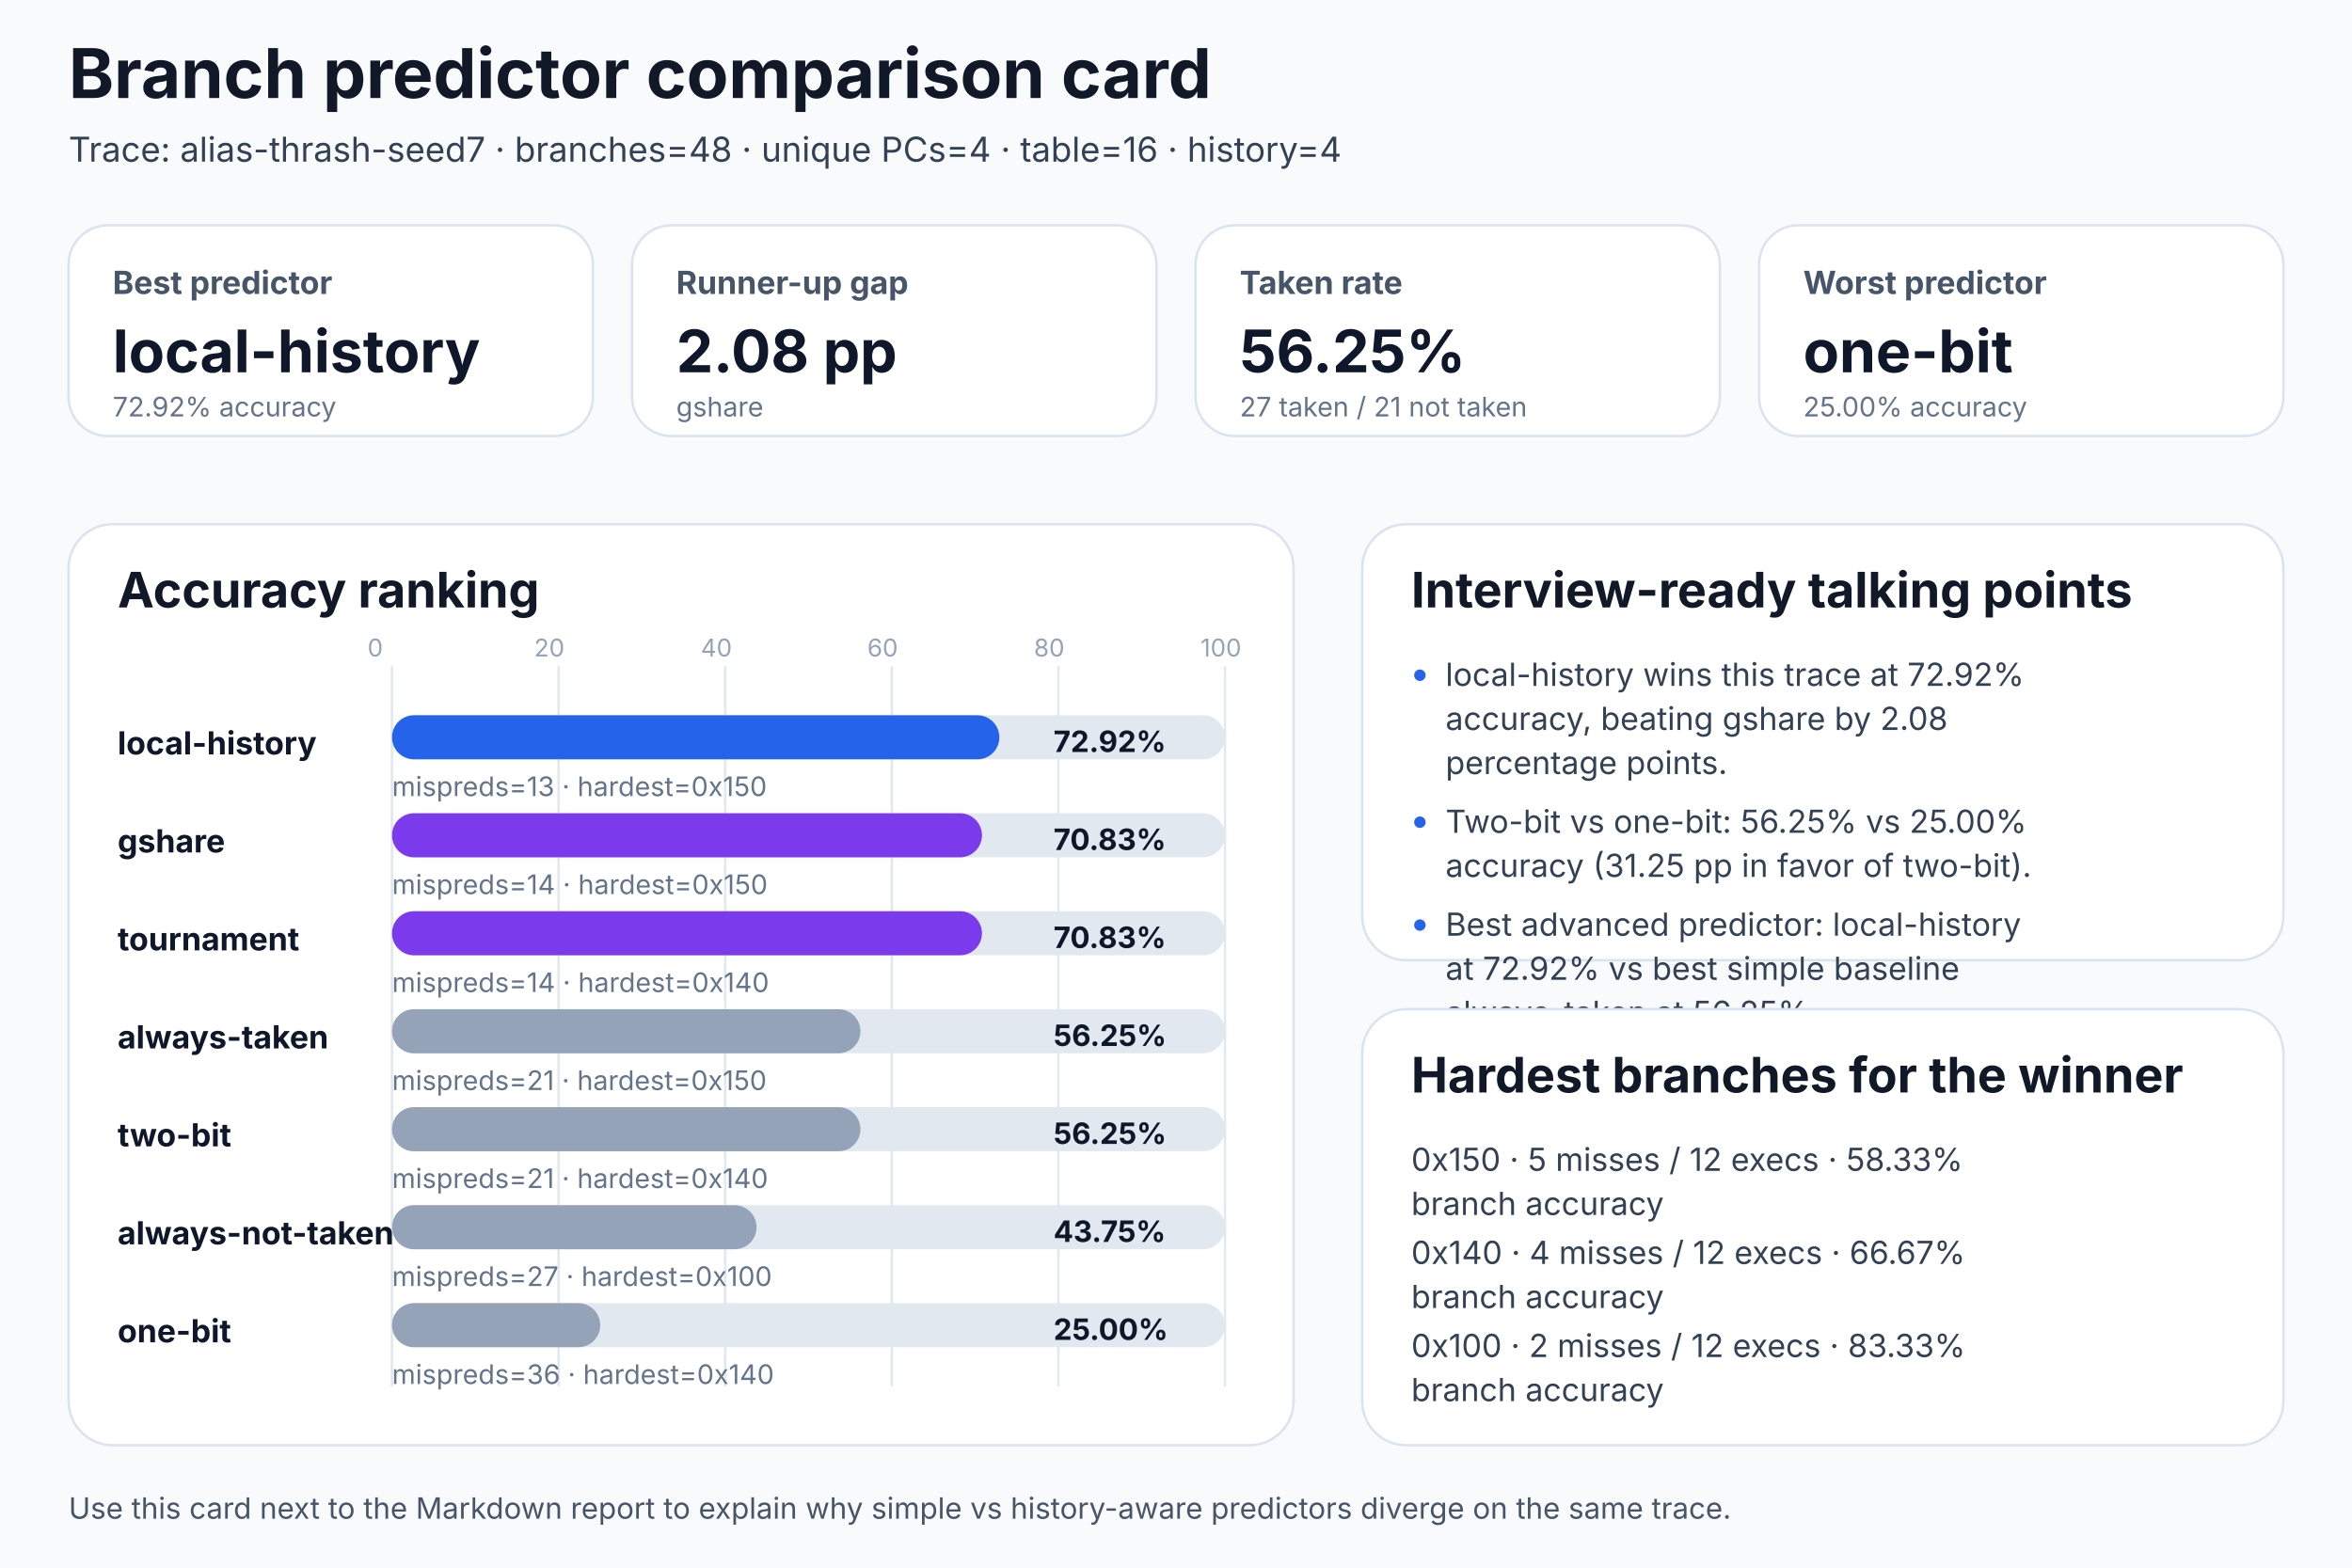
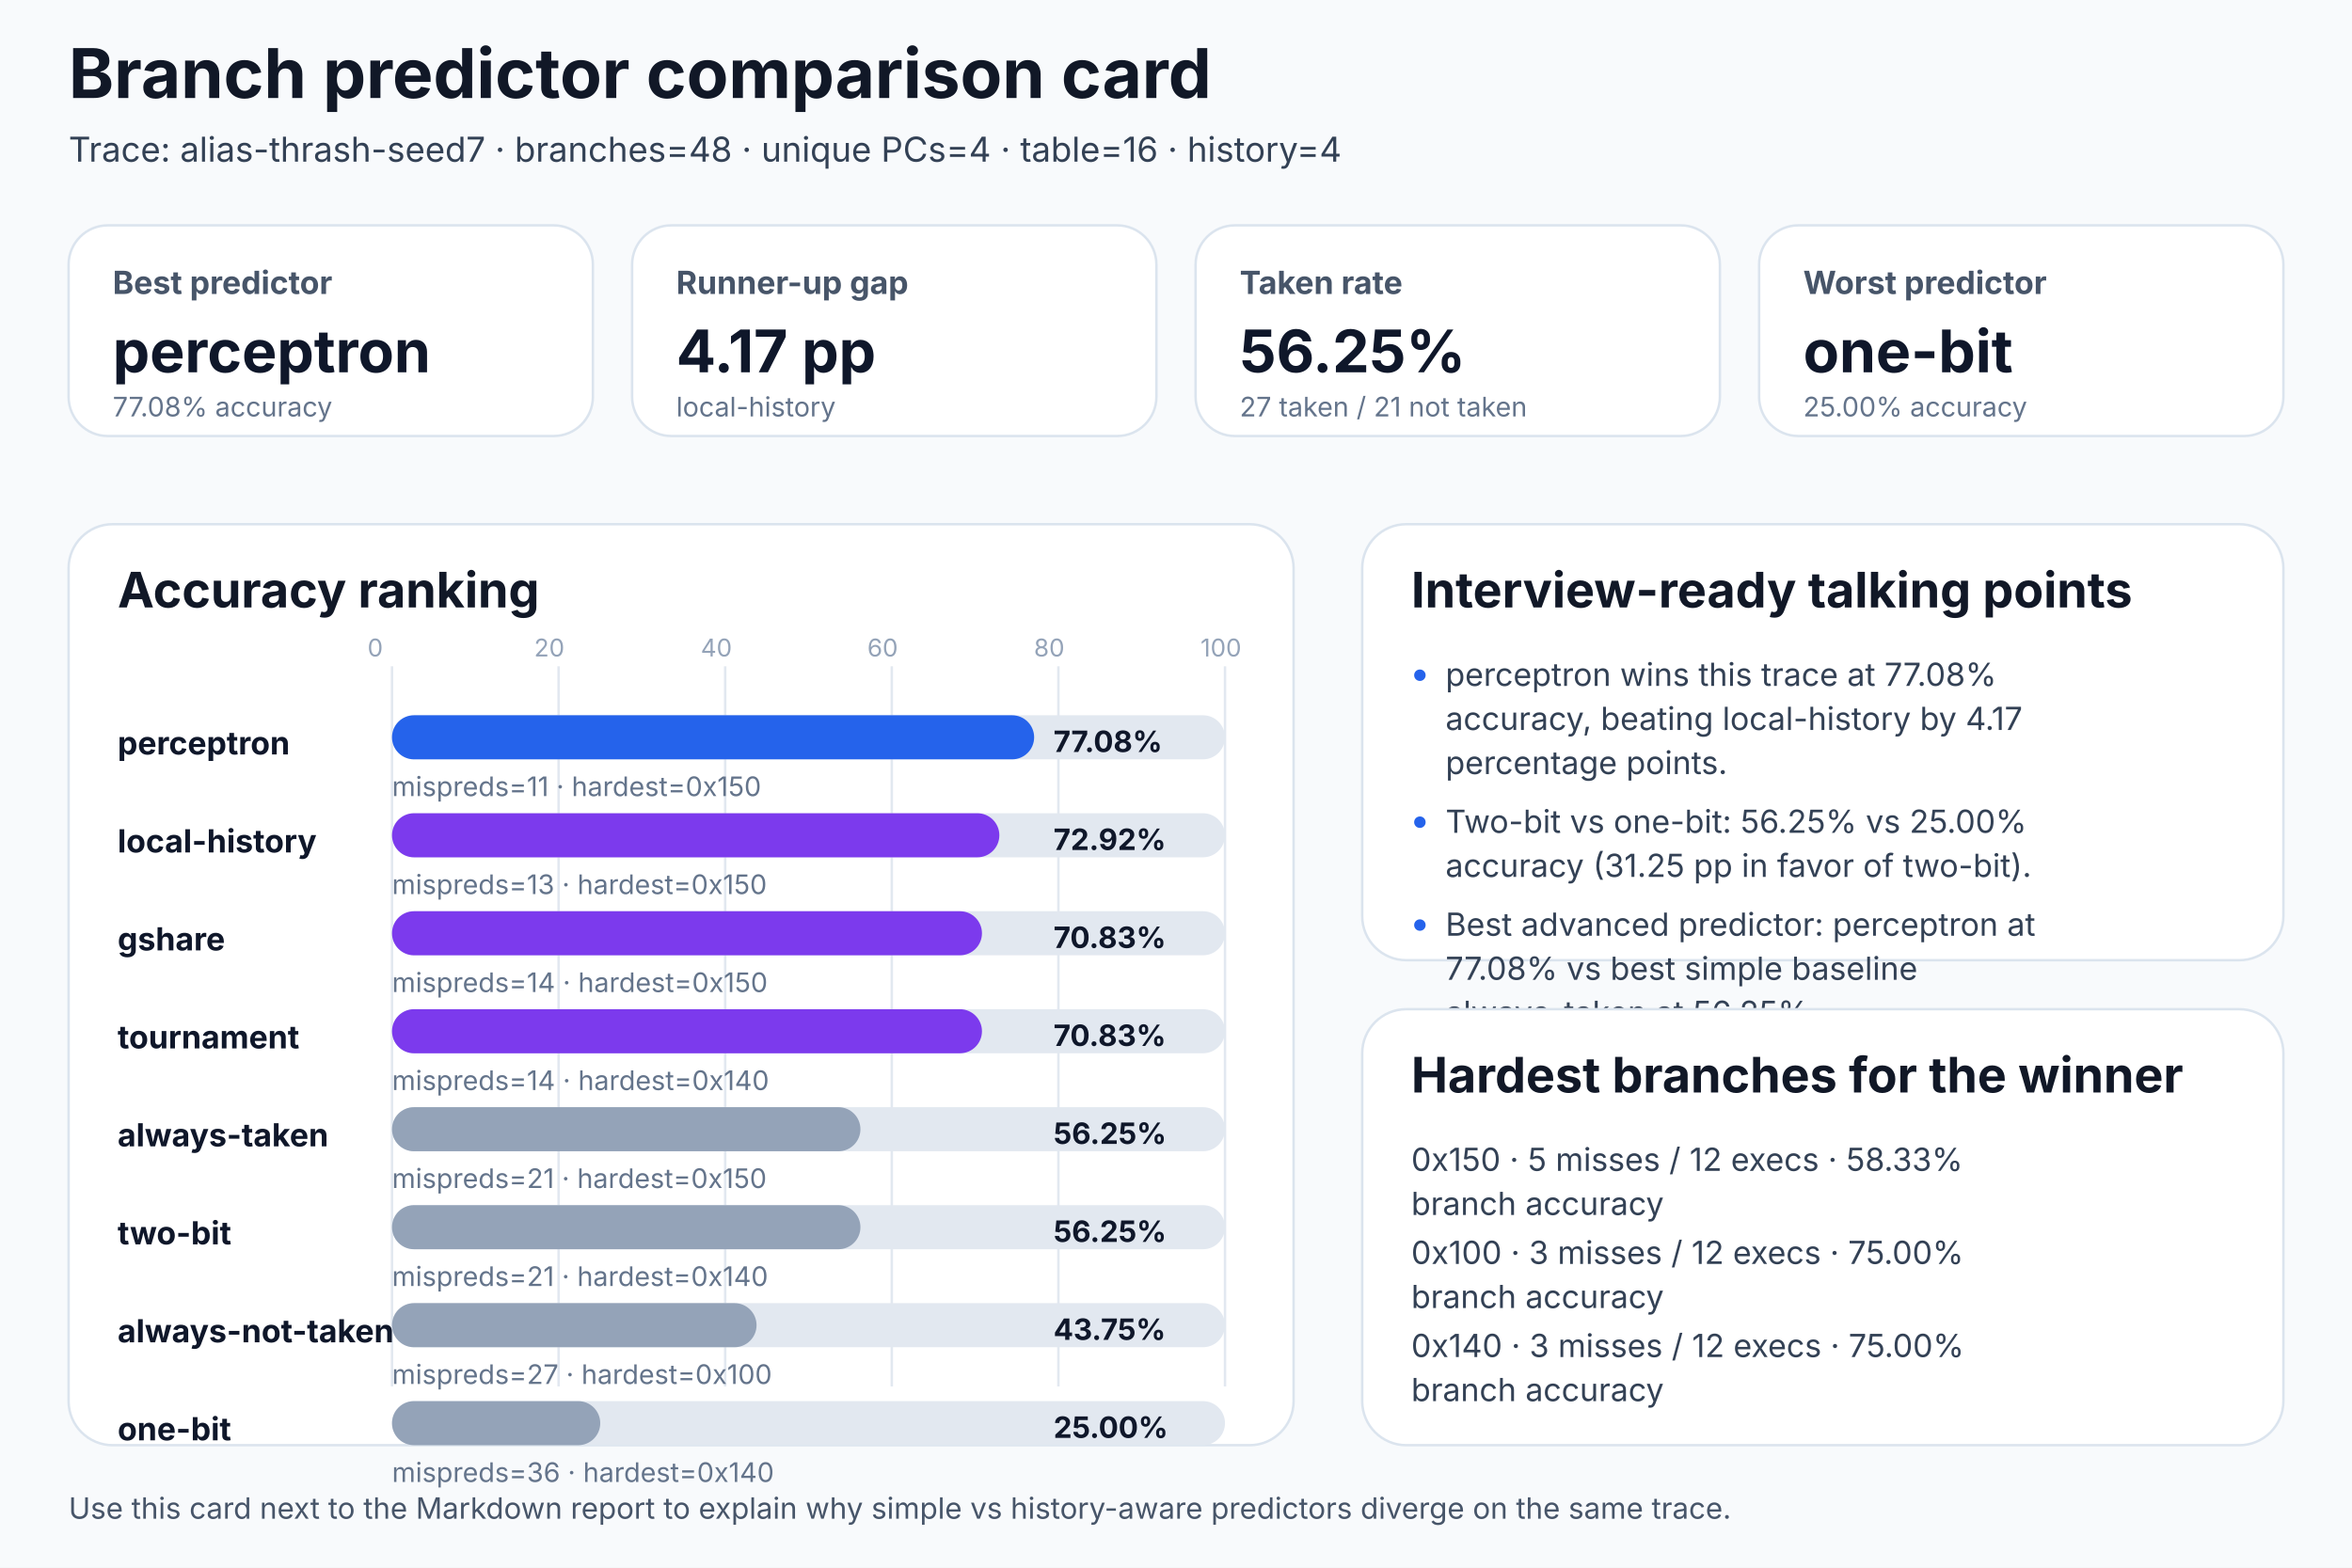
<svg xmlns="http://www.w3.org/2000/svg" width="960" height="640" viewBox="0 0 960 640" role="img" aria-labelledby="title desc">
  <rect x="0" y="0" width="960" height="640" fill="#f8fafc" />
  <text x="28.0" y="40.0" font-size="28" font-weight="700" fill="#111827" font-family="ui-sans-serif, system-ui, -apple-system, BlinkMacSystemFont, Segoe UI, sans-serif">Branch predictor comparison card</text>
  <text x="28.0" y="66.0" font-size="14" font-weight="normal" fill="#334155" font-family="ui-sans-serif, system-ui, -apple-system, BlinkMacSystemFont, Segoe UI, sans-serif">Trace: alias-thrash-seed7 · branches=48 · unique PCs=4 · table=16 · history=4</text>
  <rect x="28" y="92" width="214" height="86" rx="16" fill="#ffffff" stroke="#dbe4ee" />
  <text x="46.0" y="120.0" font-size="13" font-weight="700" fill="#475569" font-family="ui-sans-serif, system-ui, -apple-system, BlinkMacSystemFont, Segoe UI, sans-serif">Best predictor</text>
-   <text x="46.0" y="152.0" font-size="24" font-weight="700" fill="#0f172a" font-family="ui-sans-serif, system-ui, -apple-system, BlinkMacSystemFont, Segoe UI, sans-serif">local-history</text>
-   <text x="46.0" y="170.0" font-size="11" font-weight="normal" fill="#64748b" font-family="ui-sans-serif, system-ui, -apple-system, BlinkMacSystemFont, Segoe UI, sans-serif">72.92% accuracy</text>
+   <text x="46.0" y="152.0" font-size="24" font-weight="700" fill="#0f172a" font-family="ui-sans-serif, system-ui, -apple-system, BlinkMacSystemFont, Segoe UI, sans-serif">perceptron</text>
+   <text x="46.0" y="170.0" font-size="11" font-weight="normal" fill="#64748b" font-family="ui-sans-serif, system-ui, -apple-system, BlinkMacSystemFont, Segoe UI, sans-serif">77.08% accuracy</text>
  <rect x="258" y="92" width="214" height="86" rx="16" fill="#ffffff" stroke="#dbe4ee" />
  <text x="276.0" y="120.0" font-size="13" font-weight="700" fill="#475569" font-family="ui-sans-serif, system-ui, -apple-system, BlinkMacSystemFont, Segoe UI, sans-serif">Runner-up gap</text>
-   <text x="276.0" y="152.0" font-size="24" font-weight="700" fill="#0f172a" font-family="ui-sans-serif, system-ui, -apple-system, BlinkMacSystemFont, Segoe UI, sans-serif">2.08 pp</text>
-   <text x="276.0" y="170.0" font-size="11" font-weight="normal" fill="#64748b" font-family="ui-sans-serif, system-ui, -apple-system, BlinkMacSystemFont, Segoe UI, sans-serif">gshare</text>
+   <text x="276.0" y="152.0" font-size="24" font-weight="700" fill="#0f172a" font-family="ui-sans-serif, system-ui, -apple-system, BlinkMacSystemFont, Segoe UI, sans-serif">4.17 pp</text>
+   <text x="276.0" y="170.0" font-size="11" font-weight="normal" fill="#64748b" font-family="ui-sans-serif, system-ui, -apple-system, BlinkMacSystemFont, Segoe UI, sans-serif">local-history</text>
  <rect x="488" y="92" width="214" height="86" rx="16" fill="#ffffff" stroke="#dbe4ee" />
  <text x="506.0" y="120.0" font-size="13" font-weight="700" fill="#475569" font-family="ui-sans-serif, system-ui, -apple-system, BlinkMacSystemFont, Segoe UI, sans-serif">Taken rate</text>
  <text x="506.0" y="152.0" font-size="24" font-weight="700" fill="#0f172a" font-family="ui-sans-serif, system-ui, -apple-system, BlinkMacSystemFont, Segoe UI, sans-serif">56.25%</text>
  <text x="506.0" y="170.0" font-size="11" font-weight="normal" fill="#64748b" font-family="ui-sans-serif, system-ui, -apple-system, BlinkMacSystemFont, Segoe UI, sans-serif">27 taken / 21 not taken</text>
  <rect x="718" y="92" width="214" height="86" rx="16" fill="#ffffff" stroke="#dbe4ee" />
  <text x="736.0" y="120.0" font-size="13" font-weight="700" fill="#475569" font-family="ui-sans-serif, system-ui, -apple-system, BlinkMacSystemFont, Segoe UI, sans-serif">Worst predictor</text>
  <text x="736.0" y="152.0" font-size="24" font-weight="700" fill="#0f172a" font-family="ui-sans-serif, system-ui, -apple-system, BlinkMacSystemFont, Segoe UI, sans-serif">one-bit</text>
  <text x="736.0" y="170.0" font-size="11" font-weight="normal" fill="#64748b" font-family="ui-sans-serif, system-ui, -apple-system, BlinkMacSystemFont, Segoe UI, sans-serif">25.00% accuracy</text>
  <rect x="28" y="214" width="500" height="376" rx="18" fill="#ffffff" stroke="#dbe4ee" />
  <text x="48.0" y="248.0" font-size="20" font-weight="700" fill="#111827" font-family="ui-sans-serif, system-ui, -apple-system, BlinkMacSystemFont, Segoe UI, sans-serif">Accuracy ranking</text>
  <line x1="160.0" y1="272" x2="160.0" y2="566" stroke="#e2e8f0" stroke-width="1" />
  <text x="150.0" y="268.0" font-size="10" font-weight="normal" fill="#94a3b8" font-family="ui-sans-serif, system-ui, -apple-system, BlinkMacSystemFont, Segoe UI, sans-serif">0</text>
  <line x1="228.0" y1="272" x2="228.0" y2="566" stroke="#e2e8f0" stroke-width="1" />
  <text x="218.0" y="268.0" font-size="10" font-weight="normal" fill="#94a3b8" font-family="ui-sans-serif, system-ui, -apple-system, BlinkMacSystemFont, Segoe UI, sans-serif">20</text>
  <line x1="296.0" y1="272" x2="296.0" y2="566" stroke="#e2e8f0" stroke-width="1" />
  <text x="286.0" y="268.0" font-size="10" font-weight="normal" fill="#94a3b8" font-family="ui-sans-serif, system-ui, -apple-system, BlinkMacSystemFont, Segoe UI, sans-serif">40</text>
  <line x1="364.0" y1="272" x2="364.0" y2="566" stroke="#e2e8f0" stroke-width="1" />
  <text x="354.0" y="268.0" font-size="10" font-weight="normal" fill="#94a3b8" font-family="ui-sans-serif, system-ui, -apple-system, BlinkMacSystemFont, Segoe UI, sans-serif">60</text>
  <line x1="432.0" y1="272" x2="432.0" y2="566" stroke="#e2e8f0" stroke-width="1" />
  <text x="422.0" y="268.0" font-size="10" font-weight="normal" fill="#94a3b8" font-family="ui-sans-serif, system-ui, -apple-system, BlinkMacSystemFont, Segoe UI, sans-serif">80</text>
  <line x1="500.0" y1="272" x2="500.0" y2="566" stroke="#e2e8f0" stroke-width="1" />
  <text x="490.0" y="268.0" font-size="10" font-weight="normal" fill="#94a3b8" font-family="ui-sans-serif, system-ui, -apple-system, BlinkMacSystemFont, Segoe UI, sans-serif">100</text>
-   <text x="48.0" y="308.0" font-size="13" font-weight="700" fill="#0f172a" font-family="ui-sans-serif, system-ui, -apple-system, BlinkMacSystemFont, Segoe UI, sans-serif">local-history</text>
+   <text x="48.0" y="308.0" font-size="13" font-weight="700" fill="#0f172a" font-family="ui-sans-serif, system-ui, -apple-system, BlinkMacSystemFont, Segoe UI, sans-serif">perceptron</text>
  <rect x="160" y="292" width="340.0" height="18" rx="9" fill="#e2e8f0" />
-   <rect x="160" y="292" width="247.9" height="18" rx="9" fill="#2563eb" />
-   <text x="430.0" y="307.0" font-size="12" font-weight="700" fill="#0f172a" font-family="ui-sans-serif, system-ui, -apple-system, BlinkMacSystemFont, Segoe UI, sans-serif">72.92%</text>
-   <text x="160.0" y="325.0" font-size="11" font-weight="normal" fill="#64748b" font-family="ui-sans-serif, system-ui, -apple-system, BlinkMacSystemFont, Segoe UI, sans-serif">mispreds=13 · hardest=0x150</text>
-   <text x="48.0" y="348.0" font-size="13" font-weight="700" fill="#0f172a" font-family="ui-sans-serif, system-ui, -apple-system, BlinkMacSystemFont, Segoe UI, sans-serif">gshare</text>
+   <rect x="160" y="292" width="262.1" height="18" rx="9" fill="#2563eb" />
+   <text x="430.0" y="307.0" font-size="12" font-weight="700" fill="#0f172a" font-family="ui-sans-serif, system-ui, -apple-system, BlinkMacSystemFont, Segoe UI, sans-serif">77.08%</text>
+   <text x="160.0" y="325.0" font-size="11" font-weight="normal" fill="#64748b" font-family="ui-sans-serif, system-ui, -apple-system, BlinkMacSystemFont, Segoe UI, sans-serif">mispreds=11 · hardest=0x150</text>
+   <text x="48.0" y="348.0" font-size="13" font-weight="700" fill="#0f172a" font-family="ui-sans-serif, system-ui, -apple-system, BlinkMacSystemFont, Segoe UI, sans-serif">local-history</text>
  <rect x="160" y="332" width="340.0" height="18" rx="9" fill="#e2e8f0" />
-   <rect x="160" y="332" width="240.8" height="18" rx="9" fill="#7c3aed" />
-   <text x="430.0" y="347.0" font-size="12" font-weight="700" fill="#0f172a" font-family="ui-sans-serif, system-ui, -apple-system, BlinkMacSystemFont, Segoe UI, sans-serif">70.83%</text>
-   <text x="160.0" y="365.0" font-size="11" font-weight="normal" fill="#64748b" font-family="ui-sans-serif, system-ui, -apple-system, BlinkMacSystemFont, Segoe UI, sans-serif">mispreds=14 · hardest=0x150</text>
-   <text x="48.0" y="388.0" font-size="13" font-weight="700" fill="#0f172a" font-family="ui-sans-serif, system-ui, -apple-system, BlinkMacSystemFont, Segoe UI, sans-serif">tournament</text>
+   <rect x="160" y="332" width="247.9" height="18" rx="9" fill="#7c3aed" />
+   <text x="430.0" y="347.0" font-size="12" font-weight="700" fill="#0f172a" font-family="ui-sans-serif, system-ui, -apple-system, BlinkMacSystemFont, Segoe UI, sans-serif">72.92%</text>
+   <text x="160.0" y="365.0" font-size="11" font-weight="normal" fill="#64748b" font-family="ui-sans-serif, system-ui, -apple-system, BlinkMacSystemFont, Segoe UI, sans-serif">mispreds=13 · hardest=0x150</text>
+   <text x="48.0" y="388.0" font-size="13" font-weight="700" fill="#0f172a" font-family="ui-sans-serif, system-ui, -apple-system, BlinkMacSystemFont, Segoe UI, sans-serif">gshare</text>
  <rect x="160" y="372" width="340.0" height="18" rx="9" fill="#e2e8f0" />
  <rect x="160" y="372" width="240.8" height="18" rx="9" fill="#7c3aed" />
  <text x="430.0" y="387.0" font-size="12" font-weight="700" fill="#0f172a" font-family="ui-sans-serif, system-ui, -apple-system, BlinkMacSystemFont, Segoe UI, sans-serif">70.83%</text>
-   <text x="160.0" y="405.0" font-size="11" font-weight="normal" fill="#64748b" font-family="ui-sans-serif, system-ui, -apple-system, BlinkMacSystemFont, Segoe UI, sans-serif">mispreds=14 · hardest=0x140</text>
-   <text x="48.0" y="428.0" font-size="13" font-weight="700" fill="#0f172a" font-family="ui-sans-serif, system-ui, -apple-system, BlinkMacSystemFont, Segoe UI, sans-serif">always-taken</text>
+   <text x="160.0" y="405.0" font-size="11" font-weight="normal" fill="#64748b" font-family="ui-sans-serif, system-ui, -apple-system, BlinkMacSystemFont, Segoe UI, sans-serif">mispreds=14 · hardest=0x150</text>
+   <text x="48.0" y="428.0" font-size="13" font-weight="700" fill="#0f172a" font-family="ui-sans-serif, system-ui, -apple-system, BlinkMacSystemFont, Segoe UI, sans-serif">tournament</text>
  <rect x="160" y="412" width="340.0" height="18" rx="9" fill="#e2e8f0" />
-   <rect x="160" y="412" width="191.2" height="18" rx="9" fill="#94a3b8" />
-   <text x="430.0" y="427.0" font-size="12" font-weight="700" fill="#0f172a" font-family="ui-sans-serif, system-ui, -apple-system, BlinkMacSystemFont, Segoe UI, sans-serif">56.25%</text>
-   <text x="160.0" y="445.0" font-size="11" font-weight="normal" fill="#64748b" font-family="ui-sans-serif, system-ui, -apple-system, BlinkMacSystemFont, Segoe UI, sans-serif">mispreds=21 · hardest=0x150</text>
-   <text x="48.0" y="468.0" font-size="13" font-weight="700" fill="#0f172a" font-family="ui-sans-serif, system-ui, -apple-system, BlinkMacSystemFont, Segoe UI, sans-serif">two-bit</text>
+   <rect x="160" y="412" width="240.8" height="18" rx="9" fill="#7c3aed" />
+   <text x="430.0" y="427.0" font-size="12" font-weight="700" fill="#0f172a" font-family="ui-sans-serif, system-ui, -apple-system, BlinkMacSystemFont, Segoe UI, sans-serif">70.83%</text>
+   <text x="160.0" y="445.0" font-size="11" font-weight="normal" fill="#64748b" font-family="ui-sans-serif, system-ui, -apple-system, BlinkMacSystemFont, Segoe UI, sans-serif">mispreds=14 · hardest=0x140</text>
+   <text x="48.0" y="468.0" font-size="13" font-weight="700" fill="#0f172a" font-family="ui-sans-serif, system-ui, -apple-system, BlinkMacSystemFont, Segoe UI, sans-serif">always-taken</text>
  <rect x="160" y="452" width="340.0" height="18" rx="9" fill="#e2e8f0" />
  <rect x="160" y="452" width="191.2" height="18" rx="9" fill="#94a3b8" />
  <text x="430.0" y="467.0" font-size="12" font-weight="700" fill="#0f172a" font-family="ui-sans-serif, system-ui, -apple-system, BlinkMacSystemFont, Segoe UI, sans-serif">56.25%</text>
-   <text x="160.0" y="485.0" font-size="11" font-weight="normal" fill="#64748b" font-family="ui-sans-serif, system-ui, -apple-system, BlinkMacSystemFont, Segoe UI, sans-serif">mispreds=21 · hardest=0x140</text>
-   <text x="48.0" y="508.0" font-size="13" font-weight="700" fill="#0f172a" font-family="ui-sans-serif, system-ui, -apple-system, BlinkMacSystemFont, Segoe UI, sans-serif">always-not-taken</text>
+   <text x="160.0" y="485.0" font-size="11" font-weight="normal" fill="#64748b" font-family="ui-sans-serif, system-ui, -apple-system, BlinkMacSystemFont, Segoe UI, sans-serif">mispreds=21 · hardest=0x150</text>
+   <text x="48.0" y="508.0" font-size="13" font-weight="700" fill="#0f172a" font-family="ui-sans-serif, system-ui, -apple-system, BlinkMacSystemFont, Segoe UI, sans-serif">two-bit</text>
  <rect x="160" y="492" width="340.0" height="18" rx="9" fill="#e2e8f0" />
-   <rect x="160" y="492" width="148.8" height="18" rx="9" fill="#94a3b8" />
-   <text x="430.0" y="507.0" font-size="12" font-weight="700" fill="#0f172a" font-family="ui-sans-serif, system-ui, -apple-system, BlinkMacSystemFont, Segoe UI, sans-serif">43.75%</text>
-   <text x="160.0" y="525.0" font-size="11" font-weight="normal" fill="#64748b" font-family="ui-sans-serif, system-ui, -apple-system, BlinkMacSystemFont, Segoe UI, sans-serif">mispreds=27 · hardest=0x100</text>
-   <text x="48.0" y="548.0" font-size="13" font-weight="700" fill="#0f172a" font-family="ui-sans-serif, system-ui, -apple-system, BlinkMacSystemFont, Segoe UI, sans-serif">one-bit</text>
+   <rect x="160" y="492" width="191.2" height="18" rx="9" fill="#94a3b8" />
+   <text x="430.0" y="507.0" font-size="12" font-weight="700" fill="#0f172a" font-family="ui-sans-serif, system-ui, -apple-system, BlinkMacSystemFont, Segoe UI, sans-serif">56.25%</text>
+   <text x="160.0" y="525.0" font-size="11" font-weight="normal" fill="#64748b" font-family="ui-sans-serif, system-ui, -apple-system, BlinkMacSystemFont, Segoe UI, sans-serif">mispreds=21 · hardest=0x140</text>
+   <text x="48.0" y="548.0" font-size="13" font-weight="700" fill="#0f172a" font-family="ui-sans-serif, system-ui, -apple-system, BlinkMacSystemFont, Segoe UI, sans-serif">always-not-taken</text>
  <rect x="160" y="532" width="340.0" height="18" rx="9" fill="#e2e8f0" />
-   <rect x="160" y="532" width="85.0" height="18" rx="9" fill="#94a3b8" />
-   <text x="430.0" y="547.0" font-size="12" font-weight="700" fill="#0f172a" font-family="ui-sans-serif, system-ui, -apple-system, BlinkMacSystemFont, Segoe UI, sans-serif">25.00%</text>
-   <text x="160.0" y="565.0" font-size="11" font-weight="normal" fill="#64748b" font-family="ui-sans-serif, system-ui, -apple-system, BlinkMacSystemFont, Segoe UI, sans-serif">mispreds=36 · hardest=0x140</text>
+   <rect x="160" y="532" width="148.8" height="18" rx="9" fill="#94a3b8" />
+   <text x="430.0" y="547.0" font-size="12" font-weight="700" fill="#0f172a" font-family="ui-sans-serif, system-ui, -apple-system, BlinkMacSystemFont, Segoe UI, sans-serif">43.75%</text>
+   <text x="160.0" y="565.0" font-size="11" font-weight="normal" fill="#64748b" font-family="ui-sans-serif, system-ui, -apple-system, BlinkMacSystemFont, Segoe UI, sans-serif">mispreds=27 · hardest=0x100</text>
+   <text x="48.0" y="588.0" font-size="13" font-weight="700" fill="#0f172a" font-family="ui-sans-serif, system-ui, -apple-system, BlinkMacSystemFont, Segoe UI, sans-serif">one-bit</text>
+   <rect x="160" y="572" width="340.0" height="18" rx="9" fill="#e2e8f0" />
+   <rect x="160" y="572" width="85.0" height="18" rx="9" fill="#94a3b8" />
+   <text x="430.0" y="587.0" font-size="12" font-weight="700" fill="#0f172a" font-family="ui-sans-serif, system-ui, -apple-system, BlinkMacSystemFont, Segoe UI, sans-serif">25.00%</text>
+   <text x="160.0" y="605.0" font-size="11" font-weight="normal" fill="#64748b" font-family="ui-sans-serif, system-ui, -apple-system, BlinkMacSystemFont, Segoe UI, sans-serif">mispreds=36 · hardest=0x140</text>
  <rect x="556" y="214" width="376" height="178" rx="18" fill="#ffffff" stroke="#dbe4ee" />
  <text x="576.0" y="248.0" font-size="20" font-weight="700" fill="#111827" font-family="ui-sans-serif, system-ui, -apple-system, BlinkMacSystemFont, Segoe UI, sans-serif">Interview-ready talking points</text>
  <text x="576.0" y="280.0" font-size="15" font-weight="700" fill="#2563eb" font-family="ui-sans-serif, system-ui, -apple-system, BlinkMacSystemFont, Segoe UI, sans-serif">•</text>
-   <text x="590.0" y="280.0" font-size="13" font-weight="normal" fill="#334155" font-family="ui-sans-serif, system-ui, -apple-system, BlinkMacSystemFont, Segoe UI, sans-serif">local-history wins this trace at 72.92%</text>
-   <text x="590.0" y="298.0" font-size="13" font-weight="normal" fill="#334155" font-family="ui-sans-serif, system-ui, -apple-system, BlinkMacSystemFont, Segoe UI, sans-serif">accuracy, beating gshare by 2.08</text>
+   <text x="590.0" y="280.0" font-size="13" font-weight="normal" fill="#334155" font-family="ui-sans-serif, system-ui, -apple-system, BlinkMacSystemFont, Segoe UI, sans-serif">perceptron wins this trace at 77.08%</text>
+   <text x="590.0" y="298.0" font-size="13" font-weight="normal" fill="#334155" font-family="ui-sans-serif, system-ui, -apple-system, BlinkMacSystemFont, Segoe UI, sans-serif">accuracy, beating local-history by 4.17</text>
  <text x="590.0" y="316.0" font-size="13" font-weight="normal" fill="#334155" font-family="ui-sans-serif, system-ui, -apple-system, BlinkMacSystemFont, Segoe UI, sans-serif">percentage points.</text>
  <text x="576.0" y="340.0" font-size="15" font-weight="700" fill="#2563eb" font-family="ui-sans-serif, system-ui, -apple-system, BlinkMacSystemFont, Segoe UI, sans-serif">•</text>
  <text x="590.0" y="340.0" font-size="13" font-weight="normal" fill="#334155" font-family="ui-sans-serif, system-ui, -apple-system, BlinkMacSystemFont, Segoe UI, sans-serif">Two-bit vs one-bit: 56.25% vs 25.00%</text>
  <text x="590.0" y="358.0" font-size="13" font-weight="normal" fill="#334155" font-family="ui-sans-serif, system-ui, -apple-system, BlinkMacSystemFont, Segoe UI, sans-serif">accuracy (31.25 pp in favor of two-bit).</text>
  <text x="576.0" y="382.0" font-size="15" font-weight="700" fill="#2563eb" font-family="ui-sans-serif, system-ui, -apple-system, BlinkMacSystemFont, Segoe UI, sans-serif">•</text>
-   <text x="590.0" y="382.0" font-size="13" font-weight="normal" fill="#334155" font-family="ui-sans-serif, system-ui, -apple-system, BlinkMacSystemFont, Segoe UI, sans-serif">Best advanced predictor: local-history</text>
-   <text x="590.0" y="400.0" font-size="13" font-weight="normal" fill="#334155" font-family="ui-sans-serif, system-ui, -apple-system, BlinkMacSystemFont, Segoe UI, sans-serif">at 72.92% vs best simple baseline</text>
+   <text x="590.0" y="382.0" font-size="13" font-weight="normal" fill="#334155" font-family="ui-sans-serif, system-ui, -apple-system, BlinkMacSystemFont, Segoe UI, sans-serif">Best advanced predictor: perceptron at</text>
+   <text x="590.0" y="400.0" font-size="13" font-weight="normal" fill="#334155" font-family="ui-sans-serif, system-ui, -apple-system, BlinkMacSystemFont, Segoe UI, sans-serif">77.08% vs best simple baseline</text>
  <text x="590.0" y="418.0" font-size="13" font-weight="normal" fill="#334155" font-family="ui-sans-serif, system-ui, -apple-system, BlinkMacSystemFont, Segoe UI, sans-serif">always-taken at 56.25%.</text>
  <rect x="556" y="412" width="376" height="178" rx="18" fill="#ffffff" stroke="#dbe4ee" />
  <text x="576.0" y="446.0" font-size="20" font-weight="700" fill="#111827" font-family="ui-sans-serif, system-ui, -apple-system, BlinkMacSystemFont, Segoe UI, sans-serif">Hardest branches for the winner</text>
  <text x="576.0" y="478.0" font-size="13" font-weight="normal" fill="#334155" font-family="ui-sans-serif, system-ui, -apple-system, BlinkMacSystemFont, Segoe UI, sans-serif">0x150 · 5 misses / 12 execs · 58.33%</text>
  <text x="576.0" y="496.0" font-size="13" font-weight="normal" fill="#334155" font-family="ui-sans-serif, system-ui, -apple-system, BlinkMacSystemFont, Segoe UI, sans-serif">branch accuracy</text>
-   <text x="576.0" y="516.0" font-size="13" font-weight="normal" fill="#334155" font-family="ui-sans-serif, system-ui, -apple-system, BlinkMacSystemFont, Segoe UI, sans-serif">0x140 · 4 misses / 12 execs · 66.67%</text>
+   <text x="576.0" y="516.0" font-size="13" font-weight="normal" fill="#334155" font-family="ui-sans-serif, system-ui, -apple-system, BlinkMacSystemFont, Segoe UI, sans-serif">0x100 · 3 misses / 12 execs · 75.00%</text>
  <text x="576.0" y="534.0" font-size="13" font-weight="normal" fill="#334155" font-family="ui-sans-serif, system-ui, -apple-system, BlinkMacSystemFont, Segoe UI, sans-serif">branch accuracy</text>
-   <text x="576.0" y="554.0" font-size="13" font-weight="normal" fill="#334155" font-family="ui-sans-serif, system-ui, -apple-system, BlinkMacSystemFont, Segoe UI, sans-serif">0x100 · 2 misses / 12 execs · 83.33%</text>
+   <text x="576.0" y="554.0" font-size="13" font-weight="normal" fill="#334155" font-family="ui-sans-serif, system-ui, -apple-system, BlinkMacSystemFont, Segoe UI, sans-serif">0x140 · 3 misses / 12 execs · 75.00%</text>
  <text x="576.0" y="572.0" font-size="13" font-weight="normal" fill="#334155" font-family="ui-sans-serif, system-ui, -apple-system, BlinkMacSystemFont, Segoe UI, sans-serif">branch accuracy</text>
  <text x="28.0" y="620.0" font-size="12" font-weight="normal" fill="#475569" font-family="ui-sans-serif, system-ui, -apple-system, BlinkMacSystemFont, Segoe UI, sans-serif">Use this card next to the Markdown report to explain why simple vs history-aware predictors diverge on the same trace.</text>
</svg>
